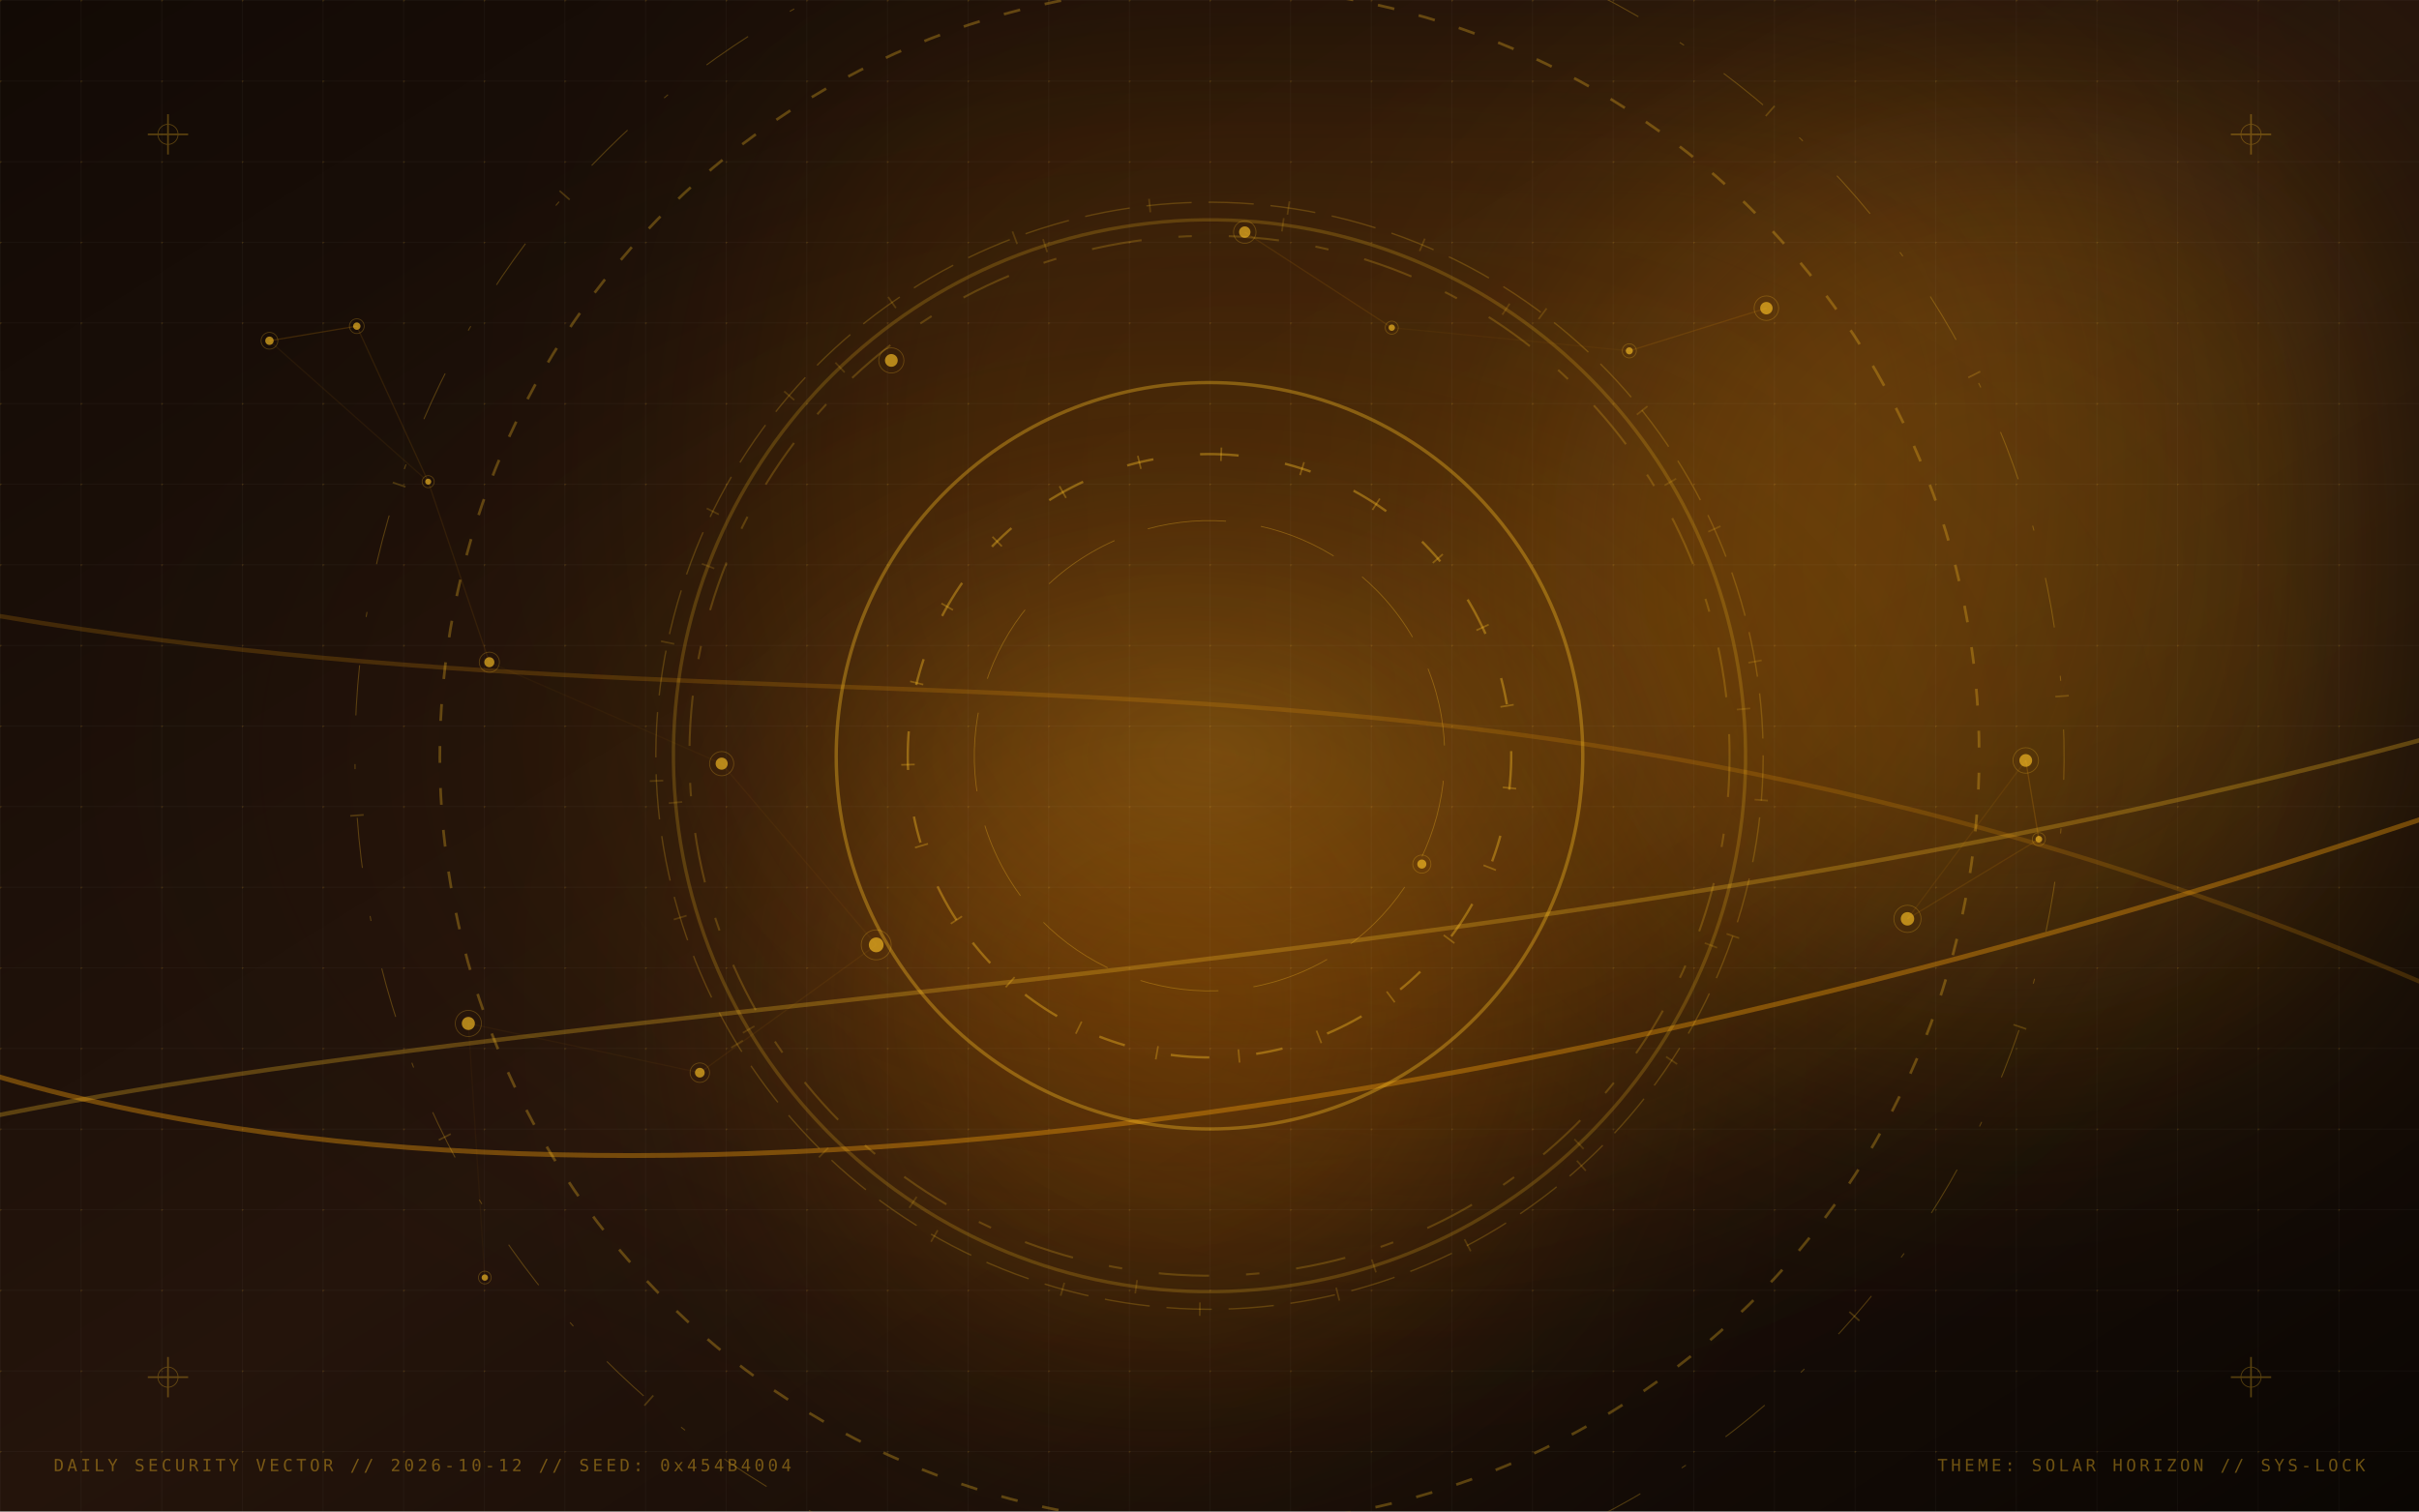
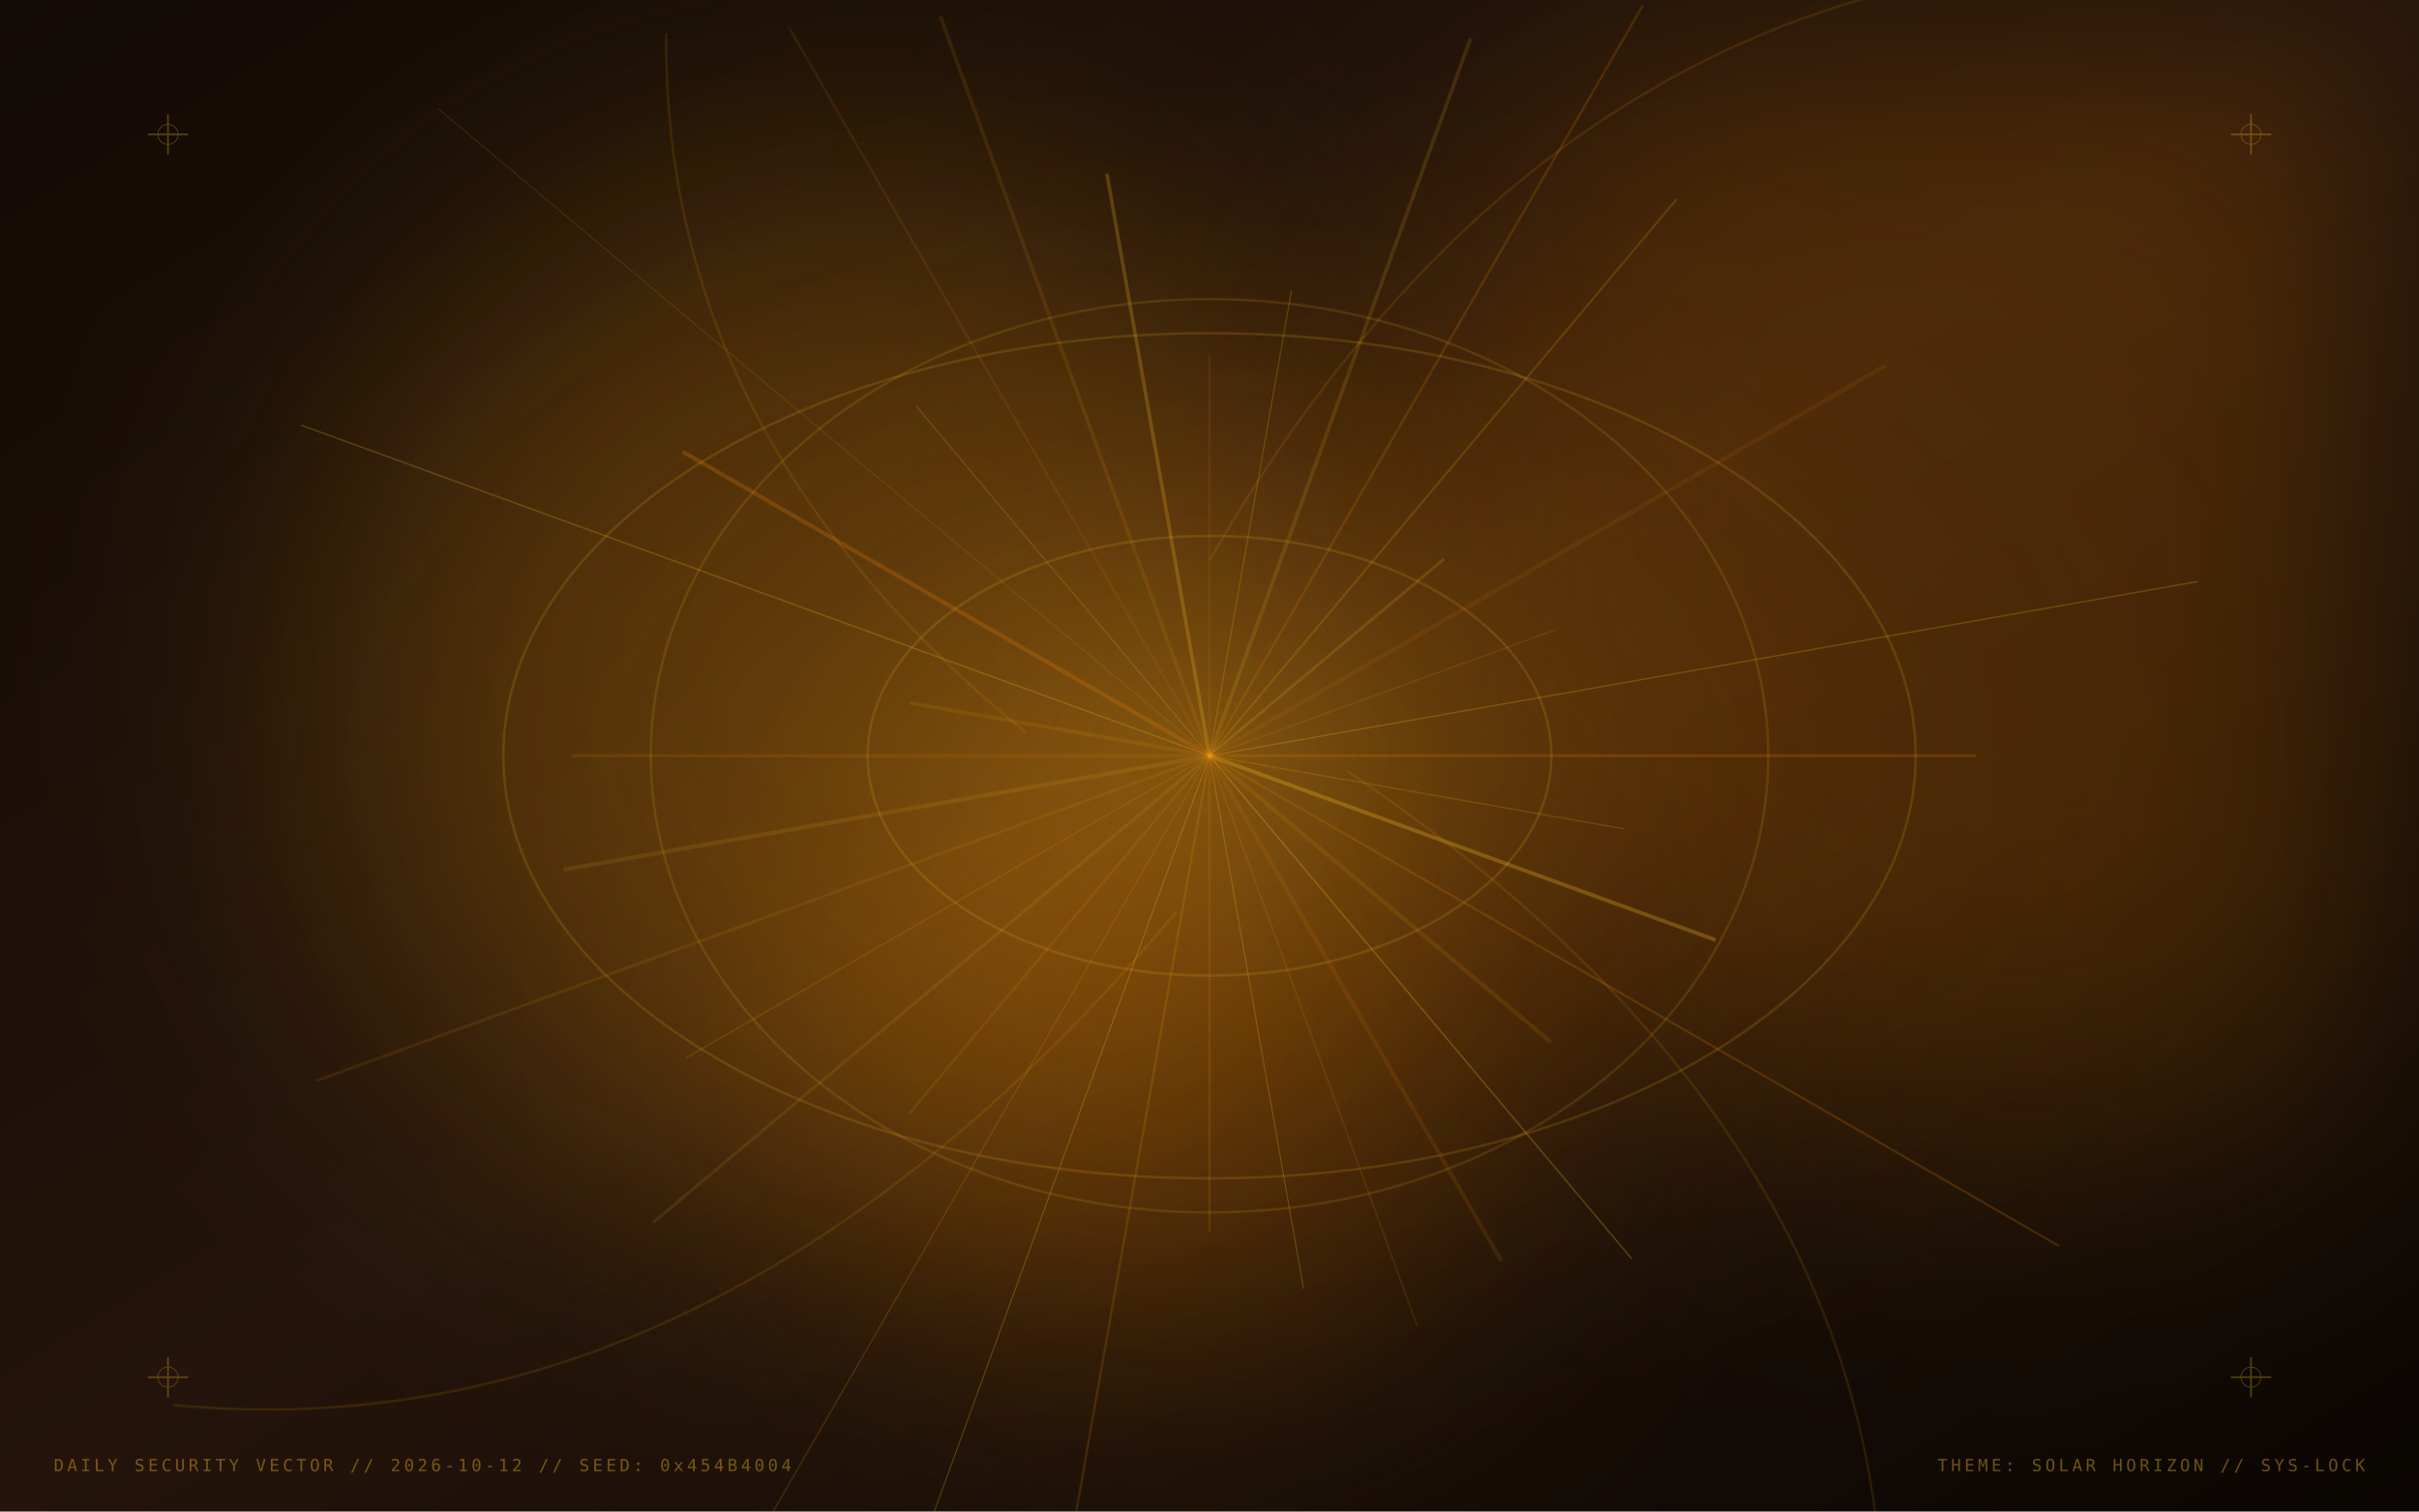
<svg xmlns="http://www.w3.org/2000/svg" viewBox="0 0 1440 900" preserveAspectRatio="xMidYMid slice" width="100%" height="100%">
  <defs>
    <linearGradient id="day_2026_10_12-bg" x1="0%" y1="0%" x2="100%" y2="100%">
      <stop offset="0%" stop-color="#120A05" />
      <stop offset="50%" stop-color="#24140B" />
      <stop offset="100%" stop-color="#0A0603" />
    </linearGradient>
    <radialGradient id="day_2026_10_12-radial" cx="50%" cy="50%" r="50%">
      <stop offset="0%" stop-color="#FBBF24" stop-opacity="0.18" />
      <stop offset="40%" stop-color="#D97706" stop-opacity="0.08" />
      <stop offset="100%" stop-color="#120A05" stop-opacity="0" />
    </radialGradient>
    <filter id="day_2026_10_12-blur" x="-50%" y="-50%" width="200%" height="200%">
      <feGaussianBlur stdDeviation="90" />
    </filter>
-     <pattern id="day_2026_10_12-grid" width="48" height="48" patternUnits="userSpaceOnUse">
-       <path d="M 48 0 L 0 0 0 48" fill="none" stroke="rgba(255, 255, 255, 0.04)" stroke-width="0.75" />
-       <circle cx="0" cy="0" r="1" fill="#FBBF24" opacity="0.15" />
-     </pattern>
  </defs>
  <rect width="100%" height="100%" fill="url(#day_2026_10_12-bg)" />
  <g id="day_2026_10_12-orbs">
-     <circle cx="693.9" cy="597.5" r="206.8" fill="#D97706" opacity="0.27" filter="url(#day_2026_10_12-blur)" />
-     <circle cx="1195.8" cy="333.4" r="272.1" fill="#F59E0B" opacity="0.23" filter="url(#day_2026_10_12-blur)" />
-     <circle cx="854.4" cy="281.8" r="395.4" fill="#D97706" opacity="0.16" filter="url(#day_2026_10_12-blur)" />
+     <circle cx="693.9" cy="597.5" r="206.8" fill="#D97706" opacity="0.270" filter="url(#day_2026_10_12-blur)">
+       <animate attributeName="opacity" values="0.270;0.351;0.189;0.270" dur="11.8s" repeatCount="indefinite" />
+     </circle>
+     <circle cx="502.4" cy="406.1" r="309.1" fill="#F59E0B" opacity="0.234" filter="url(#day_2026_10_12-blur)">
+       <animate attributeName="opacity" values="0.234;0.304;0.164;0.234" dur="7.1s" repeatCount="indefinite" />
+     </circle>
+     <circle cx="1202.9" cy="308.6" r="373.7" fill="#D97706" opacity="0.227" filter="url(#day_2026_10_12-blur)">
+       <animate attributeName="opacity" values="0.227;0.294;0.159;0.227" dur="6.1s" repeatCount="indefinite" />
+     </circle>
  </g>
  <rect width="100%" height="100%" fill="url(#day_2026_10_12-radial)" />
-   <rect width="100%" height="100%" fill="url(#day_2026_10_12-grid)" />
-   <g id="day_2026_10_12-waves">
-     <path d="M -50 625.0 C 316.0 757.6, 918.1 669.1, 1490 471.2" fill="none" stroke="#F59E0B" stroke-width="2.9" opacity="0.38" />
-     <path d="M -50 674.5 C 323.7 589.0, 926.7 588.5, 1490 427.0" fill="none" stroke="#FBBF24" stroke-width="2.6" opacity="0.28" />
-     <path d="M -50 357.8 C 485.8 461.6, 881.2 330.6, 1490 606.2" fill="none" stroke="#F59E0B" stroke-width="2.6" opacity="0.19" />
+   <g id="day_2026_10_12-solar-burst">
+     <animateTransform attributeName="transform" type="rotate" from="0 720 450" to="360 720 450" dur="200s" repeatCount="indefinite" />
+     <line x1="720" y1="450" x2="1176.3" y2="450.0" stroke="#D97706" stroke-width="1.8" opacity="0.22" />
+     <line x1="720" y1="450" x2="966.7" y2="493.5" stroke="#F59E0B" stroke-width="0.8" opacity="0.21" />
+     <line x1="720" y1="450" x2="1021.3" y2="559.7" stroke="#FBBF24" stroke-width="2.3" opacity="0.27" />
+     <line x1="720" y1="450" x2="1225.8" y2="742.0" stroke="#D97706" stroke-width="1.3" opacity="0.23" />
+     <line x1="720" y1="450" x2="923.3" y2="620.6" stroke="#F59E0B" stroke-width="2.5" opacity="0.12" />
+     <line x1="720" y1="450" x2="971.4" y2="749.6" stroke="#FBBF24" stroke-width="0.9" opacity="0.25" />
+     <line x1="720" y1="450" x2="893.8" y2="751.0" stroke="#D97706" stroke-width="2.4" opacity="0.14" />
+     <line x1="720" y1="450" x2="843.6" y2="789.5" stroke="#F59E0B" stroke-width="1.0" opacity="0.12" />
+     <line x1="720" y1="450" x2="776.0" y2="767.4" stroke="#FBBF24" stroke-width="0.6" opacity="0.26" />
+     <line x1="720" y1="450" x2="720.0" y2="733.6" stroke="#D97706" stroke-width="1.4" opacity="0.19" />
+     <line x1="720" y1="450" x2="638.2" y2="914.1" stroke="#F59E0B" stroke-width="1.4" opacity="0.15" />
+     <line x1="720" y1="450" x2="515.1" y2="1012.9" stroke="#FBBF24" stroke-width="0.6" opacity="0.28" />
+     <line x1="720" y1="450" x2="421.9" y2="966.4" stroke="#D97706" stroke-width="0.7" opacity="0.27" />
+     <line x1="720" y1="450" x2="541.2" y2="663.1" stroke="#F59E0B" stroke-width="1.5" opacity="0.12" />
+     <line x1="720" y1="450" x2="388.9" y2="727.8" stroke="#FBBF24" stroke-width="1.9" opacity="0.10" />
+     <line x1="720" y1="450" x2="408.6" y2="629.8" stroke="#D97706" stroke-width="1.0" opacity="0.21" />
+     <line x1="720" y1="450" x2="188.4" y2="643.5" stroke="#F59E0B" stroke-width="1.7" opacity="0.11" />
+     <line x1="720" y1="450" x2="335.5" y2="517.8" stroke="#FBBF24" stroke-width="2.5" opacity="0.11" />
+     <line x1="720" y1="450" x2="340.5" y2="450.0" stroke="#D97706" stroke-width="2.0" opacity="0.15" />
+     <line x1="720" y1="450" x2="541.5" y2="418.5" stroke="#F59E0B" stroke-width="2.2" opacity="0.12" />
+     <line x1="720" y1="450" x2="179.1" y2="253.1" stroke="#FBBF24" stroke-width="0.9" opacity="0.22" />
+     <line x1="720" y1="450" x2="406.3" y2="268.9" stroke="#D97706" stroke-width="2.4" opacity="0.27" />
+     <line x1="720" y1="450" x2="260.8" y2="64.7" stroke="#F59E0B" stroke-width="0.7" opacity="0.14" />
+     <line x1="720" y1="450" x2="545.6" y2="242.1" stroke="#FBBF24" stroke-width="0.9" opacity="0.16" />
+     <line x1="720" y1="450" x2="469.7" y2="16.4" stroke="#D97706" stroke-width="1.5" opacity="0.12" />
+     <line x1="720" y1="450" x2="559.8" y2="9.8" stroke="#F59E0B" stroke-width="2.2" opacity="0.11" />
+     <line x1="720" y1="450" x2="658.9" y2="103.4" stroke="#FBBF24" stroke-width="2.1" opacity="0.23" />
+     <line x1="720" y1="450" x2="720.0" y2="210.4" stroke="#D97706" stroke-width="1.4" opacity="0.12" />
+     <line x1="720" y1="450" x2="768.8" y2="173.1" stroke="#F59E0B" stroke-width="0.7" opacity="0.25" />
+     <line x1="720" y1="450" x2="875.5" y2="22.7" stroke="#FBBF24" stroke-width="2.2" opacity="0.14" />
+     <line x1="720" y1="450" x2="977.9" y2="3.3" stroke="#D97706" stroke-width="1.4" opacity="0.21" />
+     <line x1="720" y1="450" x2="998.3" y2="118.3" stroke="#F59E0B" stroke-width="1.3" opacity="0.19" />
+     <line x1="720" y1="450" x2="859.5" y2="332.9" stroke="#FBBF24" stroke-width="1.7" opacity="0.16" />
+     <line x1="720" y1="450" x2="1122.7" y2="217.5" stroke="#D97706" stroke-width="2.5" opacity="0.11" />
+     <line x1="720" y1="450" x2="926.3" y2="374.9" stroke="#F59E0B" stroke-width="1.0" opacity="0.12" />
+     <line x1="720" y1="450" x2="1308.1" y2="346.3" stroke="#FBBF24" stroke-width="0.8" opacity="0.23" />
  </g>
-   <g id="day_2026_10_12-rings">
-     <circle cx="720" cy="450" r="140.0" fill="none" stroke="#FBBF24" stroke-width="0.5" stroke-dasharray="47 21" opacity="0.32" transform="rotate(60 720 450)" />
-     <circle cx="720" cy="450" r="179.6" fill="none" stroke="#FBBF24" stroke-width="1.4" stroke-dasharray="23 28 16 28" opacity="0.39" transform="rotate(147 720 450)" />
-     <line x1="572.7" y1="545.6" x2="566.0" y2="550.0" stroke="#FBBF24" stroke-width="1" opacity="0.31" />
-     <line x1="552.4" y1="502.4" x2="544.7" y2="504.7" stroke="#FBBF24" stroke-width="1" opacity="0.31" />
-     <line x1="544.5" y1="455.2" x2="536.5" y2="455.4" stroke="#FBBF24" stroke-width="1" opacity="0.31" />
-     <line x1="549.6" y1="407.6" x2="541.8" y2="405.7" stroke="#FBBF24" stroke-width="1" opacity="0.31" />
-     <line x1="567.3" y1="363.2" x2="560.4" y2="359.3" stroke="#FBBF24" stroke-width="1" opacity="0.31" />
-     <line x1="596.4" y1="325.3" x2="590.8" y2="319.6" stroke="#FBBF24" stroke-width="1" opacity="0.31" />
-     <line x1="634.6" y1="296.5" x2="630.7" y2="289.5" stroke="#FBBF24" stroke-width="1" opacity="0.31" />
-     <line x1="679.2" y1="279.2" x2="677.3" y2="271.4" stroke="#FBBF24" stroke-width="1" opacity="0.31" />
-     <line x1="726.8" y1="274.5" x2="727.1" y2="266.5" stroke="#FBBF24" stroke-width="1" opacity="0.31" />
-     <line x1="773.9" y1="282.9" x2="776.3" y2="275.2" stroke="#FBBF24" stroke-width="1" opacity="0.31" />
-     <line x1="817.0" y1="303.6" x2="821.4" y2="296.9" stroke="#FBBF24" stroke-width="1" opacity="0.31" />
-     <line x1="852.9" y1="335.2" x2="858.9" y2="330.0" stroke="#FBBF24" stroke-width="1" opacity="0.31" />
-     <line x1="878.9" y1="375.3" x2="886.2" y2="371.9" stroke="#FBBF24" stroke-width="1" opacity="0.31" />
-     <line x1="893.2" y1="420.9" x2="901.1" y2="419.6" stroke="#FBBF24" stroke-width="1" opacity="0.31" />
-     <line x1="894.6" y1="468.8" x2="902.6" y2="469.6" stroke="#FBBF24" stroke-width="1" opacity="0.31" />
-     <line x1="883.1" y1="515.2" x2="890.5" y2="518.1" stroke="#FBBF24" stroke-width="1" opacity="0.31" />
-     <line x1="859.4" y1="556.8" x2="865.8" y2="561.6" stroke="#FBBF24" stroke-width="1" opacity="0.31" />
-     <line x1="825.5" y1="590.4" x2="830.3" y2="596.8" stroke="#FBBF24" stroke-width="1" opacity="0.31" />
-     <line x1="783.7" y1="613.7" x2="786.6" y2="621.1" stroke="#FBBF24" stroke-width="1" opacity="0.31" />
-     <line x1="737.2" y1="624.8" x2="737.9" y2="632.7" stroke="#FBBF24" stroke-width="1" opacity="0.31" />
-     <line x1="689.4" y1="622.9" x2="688.0" y2="630.8" stroke="#FBBF24" stroke-width="1" opacity="0.31" />
-     <line x1="643.9" y1="608.3" x2="640.4" y2="615.5" stroke="#FBBF24" stroke-width="1" opacity="0.31" />
-     <line x1="604.0" y1="581.8" x2="598.7" y2="587.8" stroke="#FBBF24" stroke-width="1" opacity="0.31" />
-     <circle cx="720" cy="450" r="222.2" fill="none" stroke="#FBBF24" stroke-width="2.0" stroke-dasharray="none" opacity="0.36" transform="rotate(143 720 450)" />
-     <circle cx="720" cy="450" r="329.5" fill="none" stroke="#FBBF24" stroke-width="0.8" stroke-dasharray="27 10" opacity="0.23" transform="rotate(19 720 450)" />
-     <line x1="1027.8" y1="556.0" x2="1035.3" y2="558.6" stroke="#FBBF24" stroke-width="1" opacity="0.18" />
-     <line x1="991.8" y1="629.2" x2="998.4" y2="633.6" stroke="#FBBF24" stroke-width="1" opacity="0.18" />
-     <line x1="938.7" y1="691.1" x2="944.0" y2="697.1" stroke="#FBBF24" stroke-width="1" opacity="0.18" />
-     <line x1="871.8" y1="737.9" x2="875.5" y2="745.0" stroke="#FBBF24" stroke-width="1" opacity="0.18" />
-     <line x1="795.4" y1="766.7" x2="797.3" y2="774.4" stroke="#FBBF24" stroke-width="1" opacity="0.18" />
-     <line x1="714.3" y1="775.5" x2="714.2" y2="783.5" stroke="#FBBF24" stroke-width="1" opacity="0.18" />
-     <line x1="633.6" y1="763.8" x2="631.4" y2="771.5" stroke="#FBBF24" stroke-width="1" opacity="0.18" />
-     <line x1="558.2" y1="732.5" x2="554.2" y2="739.4" stroke="#FBBF24" stroke-width="1" opacity="0.18" />
-     <line x1="493.1" y1="683.4" x2="487.5" y2="689.1" stroke="#FBBF24" stroke-width="1" opacity="0.18" />
-     <line x1="442.2" y1="619.6" x2="435.3" y2="623.8" stroke="#FBBF24" stroke-width="1" opacity="0.18" />
-     <line x1="408.7" y1="545.2" x2="401.1" y2="547.5" stroke="#FBBF24" stroke-width="1" opacity="0.18" />
-     <line x1="394.8" y1="464.8" x2="386.8" y2="465.1" stroke="#FBBF24" stroke-width="1" opacity="0.18" />
-     <line x1="401.4" y1="383.4" x2="393.5" y2="381.8" stroke="#FBBF24" stroke-width="1" opacity="0.18" />
-     <line x1="427.9" y1="306.3" x2="420.7" y2="302.7" stroke="#FBBF24" stroke-width="1" opacity="0.18" />
-     <line x1="472.8" y1="238.2" x2="466.8" y2="233.0" stroke="#FBBF24" stroke-width="1" opacity="0.18" />
-     <line x1="533.3" y1="183.4" x2="528.7" y2="176.8" stroke="#FBBF24" stroke-width="1" opacity="0.18" />
-     <line x1="605.5" y1="145.3" x2="602.7" y2="137.8" stroke="#FBBF24" stroke-width="1" opacity="0.18" />
-     <line x1="684.8" y1="126.4" x2="684.0" y2="118.4" stroke="#FBBF24" stroke-width="1" opacity="0.18" />
-     <line x1="766.4" y1="127.8" x2="767.6" y2="119.9" stroke="#FBBF24" stroke-width="1" opacity="0.18" />
-     <line x1="845.1" y1="149.5" x2="848.2" y2="142.1" stroke="#FBBF24" stroke-width="1" opacity="0.18" />
-     <line x1="915.9" y1="190.0" x2="920.7" y2="183.6" stroke="#FBBF24" stroke-width="1" opacity="0.18" />
-     <line x1="974.4" y1="246.9" x2="980.7" y2="241.9" stroke="#FBBF24" stroke-width="1" opacity="0.18" />
-     <line x1="1016.9" y1="316.6" x2="1024.2" y2="313.3" stroke="#FBBF24" stroke-width="1" opacity="0.18" />
-     <line x1="1040.8" y1="394.6" x2="1048.7" y2="393.2" stroke="#FBBF24" stroke-width="1" opacity="0.18" />
-     <line x1="1044.5" y1="476.1" x2="1052.4" y2="476.7" stroke="#FBBF24" stroke-width="1" opacity="0.18" />
-     <circle cx="720" cy="450" r="309.6" fill="none" stroke="#FBBF24" stroke-width="1.2" stroke-dasharray="30 22 8 22" opacity="0.22" transform="rotate(359 720 450)" />
-     <circle cx="720" cy="450" r="319.1" fill="none" stroke="#FBBF24" stroke-width="2.0" stroke-dasharray="none" opacity="0.21" transform="rotate(175 720 450)" />
-     <line x1="406.1" y1="477.5" x2="398.1" y2="478.2" stroke="#FBBF24" stroke-width="1" opacity="0.17" />
-     <line x1="425.2" y1="338.5" x2="417.8" y2="335.7" stroke="#FBBF24" stroke-width="1" opacity="0.17" />
-     <line x1="502.8" y1="221.7" x2="497.3" y2="215.9" stroke="#FBBF24" stroke-width="1" opacity="0.17" />
-     <line x1="623.4" y1="150.1" x2="620.9" y2="142.4" stroke="#FBBF24" stroke-width="1" opacity="0.17" />
-     <line x1="763.1" y1="137.8" x2="764.2" y2="129.9" stroke="#FBBF24" stroke-width="1" opacity="0.17" />
-     <line x1="894.3" y1="187.4" x2="898.7" y2="180.8" stroke="#FBBF24" stroke-width="1" opacity="0.17" />
-     <line x1="990.9" y1="289.0" x2="997.8" y2="285.0" stroke="#FBBF24" stroke-width="1" opacity="0.17" />
-     <line x1="1033.9" y1="422.5" x2="1041.9" y2="421.8" stroke="#FBBF24" stroke-width="1" opacity="0.17" />
-     <line x1="1014.8" y1="561.5" x2="1022.2" y2="564.3" stroke="#FBBF24" stroke-width="1" opacity="0.17" />
-     <line x1="937.2" y1="678.3" x2="942.7" y2="684.1" stroke="#FBBF24" stroke-width="1" opacity="0.17" />
-     <line x1="816.6" y1="749.9" x2="819.1" y2="757.6" stroke="#FBBF24" stroke-width="1" opacity="0.17" />
-     <line x1="676.9" y1="762.2" x2="675.8" y2="770.1" stroke="#FBBF24" stroke-width="1" opacity="0.17" />
-     <line x1="545.7" y1="712.6" x2="541.3" y2="719.2" stroke="#FBBF24" stroke-width="1" opacity="0.17" />
-     <line x1="449.1" y1="611.0" x2="442.2" y2="615.0" stroke="#FBBF24" stroke-width="1" opacity="0.17" />
-     <circle cx="720" cy="450" r="458.1" fill="none" stroke="#FBBF24" stroke-width="1.6" stroke-dasharray="10 15" opacity="0.30" transform="rotate(330 720 450)" />
-     <circle cx="720" cy="450" r="508.7" fill="none" stroke="#FBBF24" stroke-width="0.6" stroke-dasharray="30 29 3 29" opacity="0.27" transform="rotate(266 720 450)" />
-     <line x1="684.8" y1="-53.5" x2="684.2" y2="-61.5" stroke="#FBBF24" stroke-width="1" opacity="0.22" />
-     <line x1="880.1" y1="-28.6" x2="882.7" y2="-36.2" stroke="#FBBF24" stroke-width="1" opacity="0.22" />
-     <line x1="1051.1" y1="69.1" x2="1056.4" y2="63.1" stroke="#FBBF24" stroke-width="1" opacity="0.22" />
-     <line x1="1171.7" y1="224.8" x2="1178.8" y2="221.2" stroke="#FBBF24" stroke-width="1" opacity="0.22" />
-     <line x1="1223.5" y1="414.8" x2="1231.5" y2="414.2" stroke="#FBBF24" stroke-width="1" opacity="0.22" />
-     <line x1="1198.6" y1="610.1" x2="1206.2" y2="612.7" stroke="#FBBF24" stroke-width="1" opacity="0.22" />
-     <line x1="1100.9" y1="781.1" x2="1106.9" y2="786.4" stroke="#FBBF24" stroke-width="1" opacity="0.22" />
-     <line x1="945.2" y1="901.7" x2="948.8" y2="908.8" stroke="#FBBF24" stroke-width="1" opacity="0.22" />
-     <line x1="755.2" y1="953.5" x2="755.8" y2="961.5" stroke="#FBBF24" stroke-width="1" opacity="0.22" />
-     <line x1="559.9" y1="928.6" x2="557.3" y2="936.2" stroke="#FBBF24" stroke-width="1" opacity="0.22" />
-     <line x1="388.9" y1="830.9" x2="383.6" y2="836.9" stroke="#FBBF24" stroke-width="1" opacity="0.22" />
-     <line x1="268.3" y1="675.2" x2="261.2" y2="678.8" stroke="#FBBF24" stroke-width="1" opacity="0.22" />
-     <line x1="216.5" y1="485.2" x2="208.5" y2="485.8" stroke="#FBBF24" stroke-width="1" opacity="0.22" />
-     <line x1="241.4" y1="289.9" x2="233.8" y2="287.3" stroke="#FBBF24" stroke-width="1" opacity="0.22" />
-     <line x1="339.1" y1="118.9" x2="333.1" y2="113.6" stroke="#FBBF24" stroke-width="1" opacity="0.22" />
-     <line x1="494.8" y1="-1.7" x2="491.2" y2="-8.8" stroke="#FBBF24" stroke-width="1" opacity="0.22" />
+   <g id="day_2026_10_12-solar-orbits">
+     <g transform="translate(720 450)">
+       <g>
+         <animateTransform attributeName="transform" type="scale" values="1;1.04;1" additive="sum" dur="6.5s" repeatCount="indefinite" />
+         <ellipse cx="0" cy="0" rx="203.5" ry="130.9" fill="none" stroke="#FBBF24" stroke-width="1.5" opacity="0.15" />
+       </g>
+     </g>
+     <g transform="translate(720 450)">
+       <g>
+         <animateTransform attributeName="transform" type="scale" values="1;1.04;1" additive="sum" dur="6.6s" repeatCount="indefinite" />
+         <ellipse cx="0" cy="0" rx="332.6" ry="271.9" fill="none" stroke="#FBBF24" stroke-width="1.5" opacity="0.13" />
+       </g>
+     </g>
+     <g transform="translate(720 450)">
+       <g>
+         <animateTransform attributeName="transform" type="scale" values="1;1.04;1" additive="sum" dur="9.2s" repeatCount="indefinite" />
+         <ellipse cx="0" cy="0" rx="420.4" ry="251.6" fill="none" stroke="#FBBF24" stroke-width="1.5" opacity="0.15" />
+       </g>
+     </g>
  </g>
-   <g id="day_2026_10_12-nodes">
-     <line x1="254.9" y1="286.8" x2="212.4" y2="194.2" stroke="#F59E0B" stroke-width="0.75" opacity="0.11" />
-     <line x1="254.9" y1="286.8" x2="160.4" y2="202.9" stroke="#F59E0B" stroke-width="0.75" opacity="0.07" />
-     <line x1="254.9" y1="286.8" x2="291.3" y2="394.3" stroke="#F59E0B" stroke-width="0.75" opacity="0.09" />
-     <line x1="1135.5" y1="547.1" x2="1205.9" y2="452.8" stroke="#F59E0B" stroke-width="0.75" opacity="0.09" />
-     <line x1="1135.5" y1="547.1" x2="1213.7" y2="499.7" stroke="#F59E0B" stroke-width="0.75" opacity="0.12" />
-     <line x1="416.6" y1="638.7" x2="521.6" y2="562.6" stroke="#F59E0B" stroke-width="0.75" opacity="0.07" />
-     <line x1="416.6" y1="638.7" x2="288.6" y2="760.7" stroke="#F59E0B" stroke-width="0.75" opacity="0.00" />
-     <line x1="416.6" y1="638.7" x2="278.8" y2="609.4" stroke="#F59E0B" stroke-width="0.75" opacity="0.05" />
-     <line x1="741.0" y1="138.2" x2="828.5" y2="195.1" stroke="#F59E0B" stroke-width="0.75" opacity="0.11" />
-     <line x1="521.6" y1="562.6" x2="429.6" y2="454.7" stroke="#F59E0B" stroke-width="0.75" opacity="0.05" />
-     <line x1="212.4" y1="194.2" x2="160.4" y2="202.9" stroke="#F59E0B" stroke-width="0.75" opacity="0.18" />
-     <line x1="288.6" y1="760.7" x2="278.8" y2="609.4" stroke="#F59E0B" stroke-width="0.75" opacity="0.04" />
-     <line x1="969.9" y1="208.9" x2="828.5" y2="195.1" stroke="#F59E0B" stroke-width="0.75" opacity="0.05" />
-     <line x1="969.9" y1="208.9" x2="1051.5" y2="183.5" stroke="#F59E0B" stroke-width="0.75" opacity="0.13" />
-     <line x1="429.6" y1="454.7" x2="291.3" y2="394.3" stroke="#F59E0B" stroke-width="0.75" opacity="0.04" />
-     <line x1="1205.9" y1="452.8" x2="1213.7" y2="499.7" stroke="#F59E0B" stroke-width="0.75" opacity="0.18" />
-     <circle cx="254.9" cy="286.8" r="1.8" fill="#FBBF24" opacity="0.65" />
-     <circle cx="254.9" cy="286.8" r="3.6" fill="none" stroke="#FBBF24" stroke-width="0.5" opacity="0.25" />
-     <circle cx="1135.5" cy="547.1" r="4.0" fill="#FBBF24" opacity="0.65" />
-     <circle cx="1135.5" cy="547.1" r="8.1" fill="none" stroke="#FBBF24" stroke-width="0.5" opacity="0.25" />
-     <circle cx="416.6" cy="638.7" r="2.9" fill="#FBBF24" opacity="0.65" />
-     <circle cx="416.6" cy="638.7" r="5.8" fill="none" stroke="#FBBF24" stroke-width="0.5" opacity="0.25" />
-     <circle cx="846.4" cy="514.5" r="2.7" fill="#FBBF24" opacity="0.65" />
-     <circle cx="846.4" cy="514.5" r="5.4" fill="none" stroke="#FBBF24" stroke-width="0.5" opacity="0.25" />
-     <circle cx="741.0" cy="138.2" r="3.4" fill="#FBBF24" opacity="0.65" />
-     <circle cx="741.0" cy="138.2" r="6.7" fill="none" stroke="#FBBF24" stroke-width="0.5" opacity="0.25" />
-     <circle cx="521.6" cy="562.6" r="4.4" fill="#FBBF24" opacity="0.65" />
-     <circle cx="521.6" cy="562.6" r="8.9" fill="none" stroke="#FBBF24" stroke-width="0.5" opacity="0.25" />
-     <circle cx="212.4" cy="194.2" r="2.2" fill="#FBBF24" opacity="0.65" />
-     <circle cx="212.4" cy="194.2" r="4.4" fill="none" stroke="#FBBF24" stroke-width="0.5" opacity="0.25" />
-     <circle cx="288.6" cy="760.7" r="1.9" fill="#FBBF24" opacity="0.65" />
-     <circle cx="288.6" cy="760.7" r="3.8" fill="none" stroke="#FBBF24" stroke-width="0.5" opacity="0.25" />
-     <circle cx="969.9" cy="208.9" r="2.1" fill="#FBBF24" opacity="0.65" />
-     <circle cx="969.9" cy="208.9" r="4.2" fill="none" stroke="#FBBF24" stroke-width="0.5" opacity="0.25" />
-     <circle cx="530.6" cy="214.6" r="3.8" fill="#FBBF24" opacity="0.65" />
-     <circle cx="530.6" cy="214.6" r="7.5" fill="none" stroke="#FBBF24" stroke-width="0.5" opacity="0.25" />
-     <circle cx="828.5" cy="195.1" r="1.9" fill="#FBBF24" opacity="0.65" />
-     <circle cx="828.5" cy="195.1" r="3.9" fill="none" stroke="#FBBF24" stroke-width="0.5" opacity="0.25" />
-     <circle cx="160.4" cy="202.9" r="2.5" fill="#FBBF24" opacity="0.65" />
-     <circle cx="160.4" cy="202.9" r="5.0" fill="none" stroke="#FBBF24" stroke-width="0.5" opacity="0.25" />
-     <circle cx="1051.5" cy="183.5" r="3.7" fill="#FBBF24" opacity="0.65" />
-     <circle cx="1051.5" cy="183.5" r="7.3" fill="none" stroke="#FBBF24" stroke-width="0.5" opacity="0.25" />
-     <circle cx="429.6" cy="454.7" r="3.6" fill="#FBBF24" opacity="0.65" />
-     <circle cx="429.6" cy="454.7" r="7.2" fill="none" stroke="#FBBF24" stroke-width="0.5" opacity="0.25" />
-     <circle cx="1205.9" cy="452.8" r="3.8" fill="#FBBF24" opacity="0.65" />
-     <circle cx="1205.9" cy="452.8" r="7.6" fill="none" stroke="#FBBF24" stroke-width="0.5" opacity="0.25" />
-     <circle cx="278.8" cy="609.4" r="3.9" fill="#FBBF24" opacity="0.65" />
-     <circle cx="278.8" cy="609.4" r="7.8" fill="none" stroke="#FBBF24" stroke-width="0.5" opacity="0.25" />
-     <circle cx="291.3" cy="394.3" r="3.0" fill="#FBBF24" opacity="0.65" />
-     <circle cx="291.3" cy="394.3" r="6.0" fill="none" stroke="#FBBF24" stroke-width="0.5" opacity="0.25" />
-     <circle cx="1213.7" cy="499.7" r="2.0" fill="#FBBF24" opacity="0.65" />
-     <circle cx="1213.7" cy="499.7" r="3.9" fill="none" stroke="#FBBF24" stroke-width="0.5" opacity="0.25" />
+   <g id="day_2026_10_12-solar-flares">
+     <path d="M 801.9 459.0 Q 1118.6 672.7 1120.6 964.8" fill="none" stroke="#F59E0B" stroke-width="1.5" opacity="0.12">
+       <animate attributeName="opacity" values="0.08;0.25;0.08" dur="7.5s" repeatCount="indefinite" />
+     </path>
+     <path d="M 700.1 543.1 Q 427.8 867.3 103.3 836.6" fill="none" stroke="#F59E0B" stroke-width="1.5" opacity="0.12">
+       <animate attributeName="opacity" values="0.08;0.25;0.08" dur="4.6s" repeatCount="indefinite" />
+     </path>
+     <path d="M 610.6 436.1 Q 394.2 260.6 396.6 19.6" fill="none" stroke="#F59E0B" stroke-width="1.5" opacity="0.12">
+       <animate attributeName="opacity" values="0.08;0.25;0.08" dur="6.1s" repeatCount="indefinite" />
+     </path>
+     <path d="M 720.0 333.6 Q 903.6 15.6 1203.2 -19.5" fill="none" stroke="#F59E0B" stroke-width="1.5" opacity="0.12">
+       <animate attributeName="opacity" values="0.08;0.25;0.08" dur="4.8s" repeatCount="indefinite" />
+     </path>
  </g>
  <g id="day_2026_10_12-crosshairs">
    <g opacity="0.3" stroke="#FBBF24" stroke-width="1">
      <line x1="88" y1="80" x2="112" y2="80" />
      <line x1="100" y1="68" x2="100" y2="92" />
      <circle cx="100" cy="80" r="6" fill="none" stroke-width="0.5" />
    </g>
    <g opacity="0.3" stroke="#FBBF24" stroke-width="1">
      <line x1="1328" y1="80" x2="1352" y2="80" />
      <line x1="1340" y1="68" x2="1340" y2="92" />
      <circle cx="1340" cy="80" r="6" fill="none" stroke-width="0.5" />
    </g>
    <g opacity="0.3" stroke="#FBBF24" stroke-width="1">
      <line x1="88" y1="820" x2="112" y2="820" />
      <line x1="100" y1="808" x2="100" y2="832" />
      <circle cx="100" cy="820" r="6" fill="none" stroke-width="0.5" />
    </g>
    <g opacity="0.3" stroke="#FBBF24" stroke-width="1">
      <line x1="1328" y1="820" x2="1352" y2="820" />
      <line x1="1340" y1="808" x2="1340" y2="832" />
      <circle cx="1340" cy="820" r="6" fill="none" stroke-width="0.5" />
    </g>
  </g>
  <g font-family="monospace" font-size="10" fill="#FBBF24" opacity="0.4" letter-spacing="2">
    <text x="32" y="876">DAILY SECURITY VECTOR // 2026-10-12 // SEED: 0x454B4004</text>
    <text x="1408" y="876" text-anchor="end">THEME: SOLAR HORIZON // SYS-LOCK</text>
  </g>
</svg>
